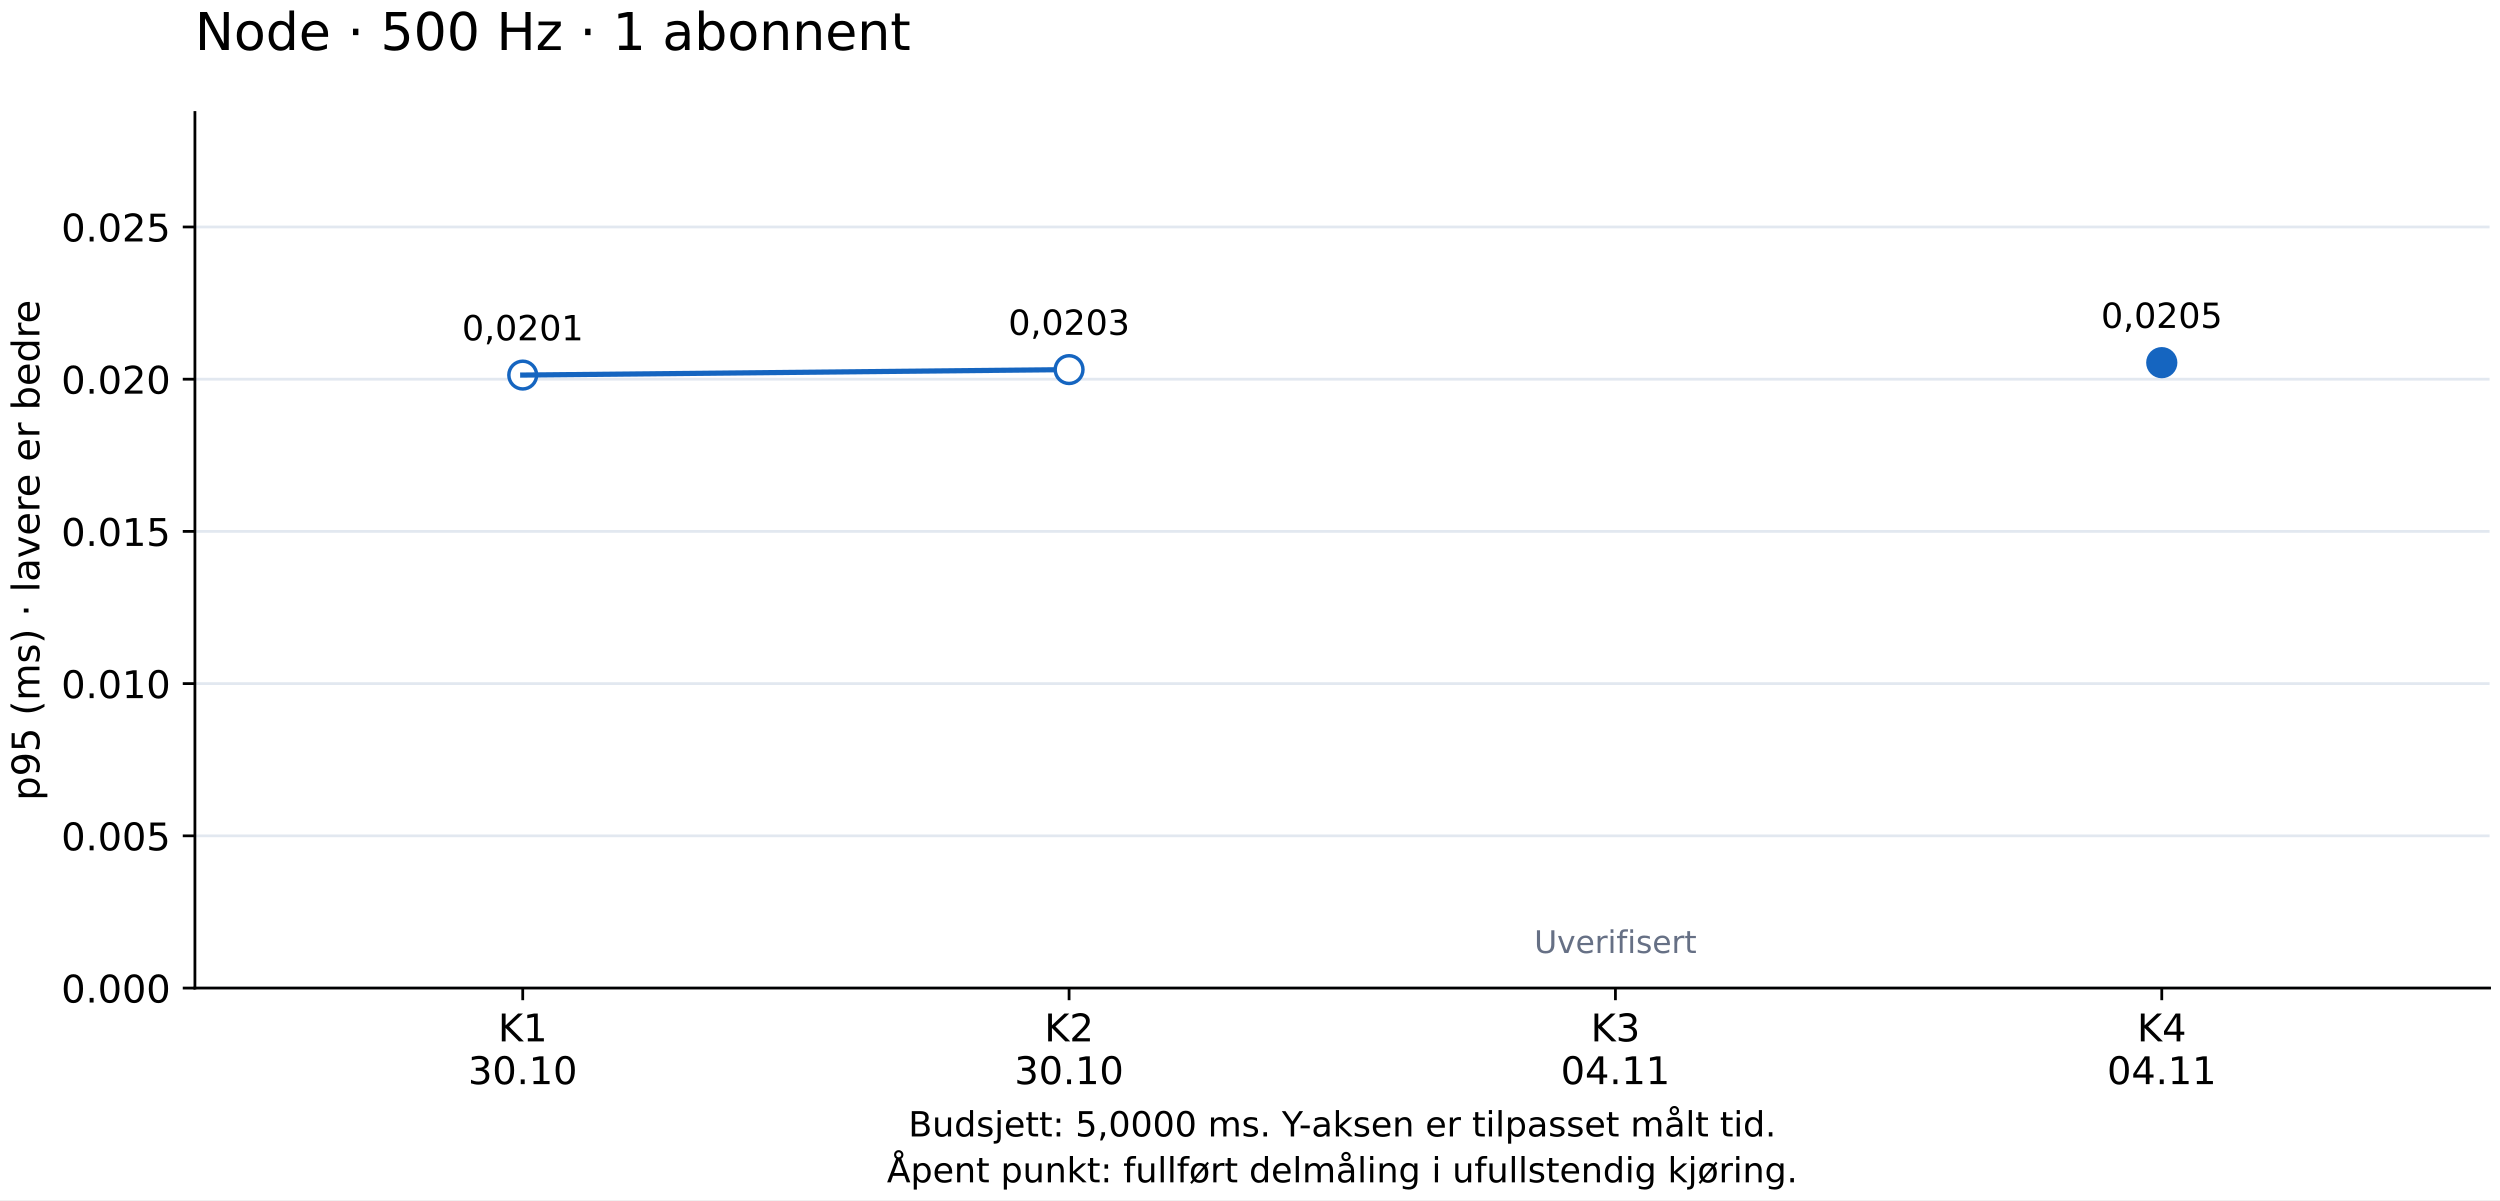
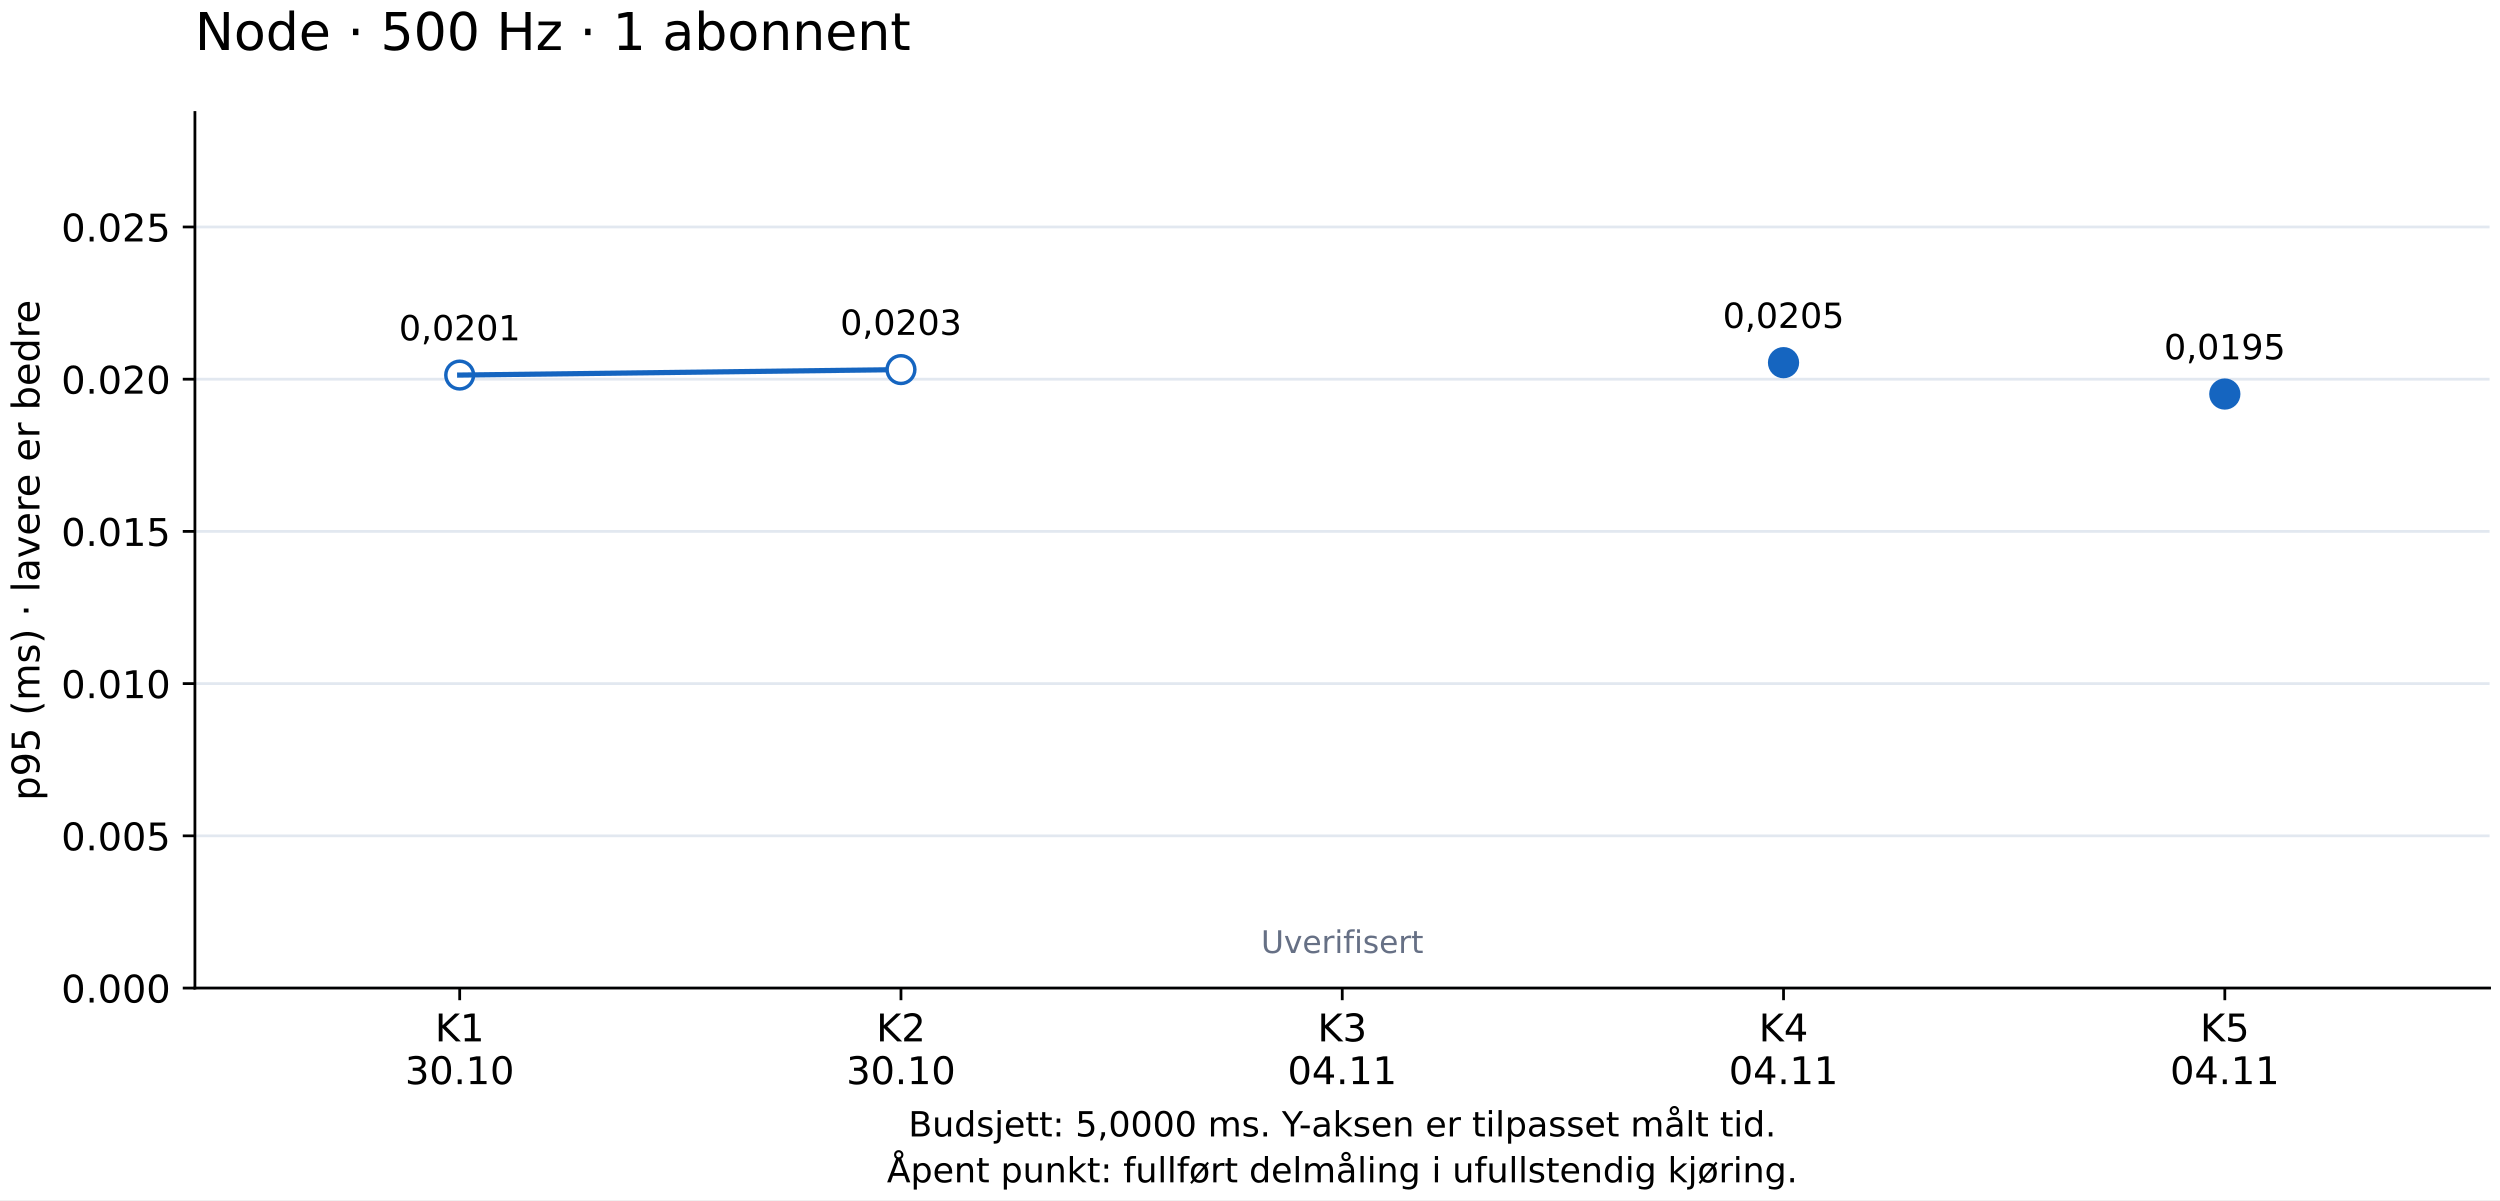
<svg xmlns="http://www.w3.org/2000/svg" xmlns:xlink="http://www.w3.org/1999/xlink" width="720pt" height="345.6pt" viewBox="0 0 720 345.6" version="1.1">
  <defs>
    <style type="text/css">*{stroke-linejoin: round; stroke-linecap: butt}</style>
  </defs>
  <g id="figure_1">
    <g id="patch_1">
      <path d="M 0 345.6  L 720 345.6  L 720 0  L 0 0  z " style="fill: #ffffff" />
    </g>
    <g id="axes_1">
      <g id="patch_2">
        <path d="M 56.137 284.558  L 717 284.558  L 717 32.398  L 56.137 32.398  z " style="fill: #ffffff" />
      </g>
      <g id="matplotlib.axis_1">
        <g id="xtick_1">
          <g id="line2d_1">
            <defs>
              <path id="m3a9fe52da0" d="M 0 0  L 0 3.5  " style="stroke: #000000; stroke-width: 0.8" />
            </defs>
            <g>
-               <use xlink:href="#m3a9fe52da0" x="150.546" y="284.558" style="stroke: #000000; stroke-width: 0.8" />
+               <use xlink:href="#m3a9fe52da0" x="132.39" y="284.558" style="stroke: #000000; stroke-width: 0.8" />
            </g>
          </g>
          <g id="text_1">
-             <text style="font-size: 11px; font-family: 'DejaVu Sans'" transform="translate(143.4399 299.9161)">K1</text>
-             <text style="font-size: 11px; font-family: 'DejaVu Sans'" transform="translate(134.8006 312.2337)">30.10</text>
+             <text style="font-size: 11px; font-family: 'DejaVu Sans'" transform="translate(125.2843 299.9161)">K1</text>
+             <text style="font-size: 11px; font-family: 'DejaVu Sans'" transform="translate(116.645 312.2337)">30.10</text>
          </g>
        </g>
        <g id="xtick_2">
          <g id="line2d_2">
            <g>
-               <use xlink:href="#m3a9fe52da0" x="307.894" y="284.558" style="stroke: #000000; stroke-width: 0.8" />
+               <use xlink:href="#m3a9fe52da0" x="259.479" y="284.558" style="stroke: #000000; stroke-width: 0.8" />
            </g>
          </g>
          <g id="text_2">
-             <text style="font-size: 11px; font-family: 'DejaVu Sans'" transform="translate(300.7881 299.9161)">K2</text>
-             <text style="font-size: 11px; font-family: 'DejaVu Sans'" transform="translate(292.1488 312.2337)">30.10</text>
+             <text style="font-size: 11px; font-family: 'DejaVu Sans'" transform="translate(252.3733 299.9161)">K2</text>
+             <text style="font-size: 11px; font-family: 'DejaVu Sans'" transform="translate(243.734 312.2337)">30.10</text>
          </g>
        </g>
        <g id="xtick_3">
          <g id="line2d_3">
            <g>
-               <use xlink:href="#m3a9fe52da0" x="465.243" y="284.558" style="stroke: #000000; stroke-width: 0.8" />
+               <use xlink:href="#m3a9fe52da0" x="386.568" y="284.558" style="stroke: #000000; stroke-width: 0.8" />
            </g>
          </g>
          <g id="text_3">
-             <text style="font-size: 11px; font-family: 'DejaVu Sans'" transform="translate(458.1364 299.9161)">K3</text>
-             <text style="font-size: 11px; font-family: 'DejaVu Sans'" transform="translate(449.4971 312.2337)">04.11</text>
+             <text style="font-size: 11px; font-family: 'DejaVu Sans'" transform="translate(379.4623 299.9161)">K3</text>
+             <text style="font-size: 11px; font-family: 'DejaVu Sans'" transform="translate(370.823 312.2337)">04.11</text>
          </g>
        </g>
        <g id="xtick_4">
          <g id="line2d_4">
            <g>
-               <use xlink:href="#m3a9fe52da0" x="622.591" y="284.558" style="stroke: #000000; stroke-width: 0.8" />
+               <use xlink:href="#m3a9fe52da0" x="513.657" y="284.558" style="stroke: #000000; stroke-width: 0.8" />
            </g>
          </g>
          <g id="text_4">
-             <text style="font-size: 11px; font-family: 'DejaVu Sans'" transform="translate(615.4846 299.9161)">K4</text>
-             <text style="font-size: 11px; font-family: 'DejaVu Sans'" transform="translate(606.8453 312.2337)">04.11</text>
-           </g>
-         </g>
-         <g id="text_5">
+             <text style="font-size: 11px; font-family: 'DejaVu Sans'" transform="translate(506.5512 299.9161)">K4</text>
+             <text style="font-size: 11px; font-family: 'DejaVu Sans'" transform="translate(497.9119 312.2337)">04.11</text>
+           </g>
+         </g>
+         <g id="xtick_5">
+           <g id="line2d_5">
+             <g>
+               <use xlink:href="#m3a9fe52da0" x="640.746" y="284.558" style="stroke: #000000; stroke-width: 0.8" />
+             </g>
+           </g>
+           <g id="text_5">
+             <text style="font-size: 11px; font-family: 'DejaVu Sans'" transform="translate(633.6402 299.9161)">K5</text>
+             <text style="font-size: 11px; font-family: 'DejaVu Sans'" transform="translate(625.0009 312.2337)">04.11</text>
+           </g>
+         </g>
+         <g id="text_6">
          <text style="font-size: 10px; font-family: 'DejaVu Sans'" transform="translate(261.613 327.301)">Budsjett: 5,0000 ms. Y-aksen er tilpasset målt tid.</text>
          <text style="font-size: 10px; font-family: 'DejaVu Sans'" transform="translate(255.4122 340.5201)">Åpent punkt: fullført delmåling i ufullstendig kjøring.</text>
        </g>
      </g>
      <g id="matplotlib.axis_2">
        <g id="ytick_1">
-           <g id="line2d_5">
-             <path d="M 56.137 284.558  L 717 284.558  " clip-path="url(#pd9fed066c4)" style="fill: none; stroke: #e2e8f0; stroke-width: 0.8; stroke-linecap: square" />
-           </g>
          <g id="line2d_6">
+             <path d="M 56.137 284.558  L 717 284.558  " clip-path="url(#p6524d52d95)" style="fill: none; stroke: #e2e8f0; stroke-width: 0.8; stroke-linecap: square" />
+           </g>
+           <g id="line2d_7">
            <defs>
              <path id="m56f8623be5" d="M 0 0  L -3.5 0  " style="stroke: #000000; stroke-width: 0.8" />
            </defs>
            <g>
              <use xlink:href="#m56f8623be5" x="56.137" y="284.558" style="stroke: #000000; stroke-width: 0.8" />
            </g>
          </g>
-           <g id="text_6">
+           <g id="text_7">
            <text style="font-size: 11px; font-family: 'DejaVu Sans'; text-anchor: end" x="49.137" y="288.737" transform="rotate(-0 49.13712 288.7369)">0.000</text>
          </g>
        </g>
        <g id="ytick_2">
-           <g id="line2d_7">
-             <path d="M 56.137 240.719  L 717 240.719  " clip-path="url(#pd9fed066c4)" style="fill: none; stroke: #e2e8f0; stroke-width: 0.8; stroke-linecap: square" />
-           </g>
          <g id="line2d_8">
+             <path d="M 56.137 240.719  L 717 240.719  " clip-path="url(#p6524d52d95)" style="fill: none; stroke: #e2e8f0; stroke-width: 0.8; stroke-linecap: square" />
+           </g>
+           <g id="line2d_9">
            <g>
              <use xlink:href="#m56f8623be5" x="56.137" y="240.719" style="stroke: #000000; stroke-width: 0.8" />
            </g>
          </g>
-           <g id="text_7">
+           <g id="text_8">
            <text style="font-size: 11px; font-family: 'DejaVu Sans'; text-anchor: end" x="49.137" y="244.899" transform="rotate(-0 49.13712 244.8986)">0.005</text>
          </g>
        </g>
        <g id="ytick_3">
-           <g id="line2d_9">
-             <path d="M 56.137 196.881  L 717 196.881  " clip-path="url(#pd9fed066c4)" style="fill: none; stroke: #e2e8f0; stroke-width: 0.8; stroke-linecap: square" />
-           </g>
          <g id="line2d_10">
+             <path d="M 56.137 196.881  L 717 196.881  " clip-path="url(#p6524d52d95)" style="fill: none; stroke: #e2e8f0; stroke-width: 0.8; stroke-linecap: square" />
+           </g>
+           <g id="line2d_11">
            <g>
              <use xlink:href="#m56f8623be5" x="56.137" y="196.881" style="stroke: #000000; stroke-width: 0.8" />
            </g>
          </g>
-           <g id="text_8">
+           <g id="text_9">
            <text style="font-size: 11px; font-family: 'DejaVu Sans'; text-anchor: end" x="49.137" y="201.06" transform="rotate(-0 49.13712 201.0602)">0.010</text>
          </g>
        </g>
        <g id="ytick_4">
-           <g id="line2d_11">
-             <path d="M 56.137 153.043  L 717 153.043  " clip-path="url(#pd9fed066c4)" style="fill: none; stroke: #e2e8f0; stroke-width: 0.8; stroke-linecap: square" />
-           </g>
          <g id="line2d_12">
+             <path d="M 56.137 153.043  L 717 153.043  " clip-path="url(#p6524d52d95)" style="fill: none; stroke: #e2e8f0; stroke-width: 0.8; stroke-linecap: square" />
+           </g>
+           <g id="line2d_13">
            <g>
              <use xlink:href="#m56f8623be5" x="56.137" y="153.043" style="stroke: #000000; stroke-width: 0.8" />
            </g>
          </g>
-           <g id="text_9">
+           <g id="text_10">
            <text style="font-size: 11px; font-family: 'DejaVu Sans'; text-anchor: end" x="49.137" y="157.222" transform="rotate(-0 49.13712 157.2219)">0.015</text>
          </g>
        </g>
        <g id="ytick_5">
-           <g id="line2d_13">
-             <path d="M 56.137 109.204  L 717 109.204  " clip-path="url(#pd9fed066c4)" style="fill: none; stroke: #e2e8f0; stroke-width: 0.8; stroke-linecap: square" />
-           </g>
          <g id="line2d_14">
+             <path d="M 56.137 109.204  L 717 109.204  " clip-path="url(#p6524d52d95)" style="fill: none; stroke: #e2e8f0; stroke-width: 0.8; stroke-linecap: square" />
+           </g>
+           <g id="line2d_15">
            <g>
              <use xlink:href="#m56f8623be5" x="56.137" y="109.204" style="stroke: #000000; stroke-width: 0.8" />
            </g>
          </g>
-           <g id="text_10">
+           <g id="text_11">
            <text style="font-size: 11px; font-family: 'DejaVu Sans'; text-anchor: end" x="49.137" y="113.384" transform="rotate(-0 49.13712 113.3836)">0.020</text>
          </g>
        </g>
        <g id="ytick_6">
-           <g id="line2d_15">
-             <path d="M 56.137 65.366  L 717 65.366  " clip-path="url(#pd9fed066c4)" style="fill: none; stroke: #e2e8f0; stroke-width: 0.8; stroke-linecap: square" />
-           </g>
          <g id="line2d_16">
+             <path d="M 56.137 65.366  L 717 65.366  " clip-path="url(#p6524d52d95)" style="fill: none; stroke: #e2e8f0; stroke-width: 0.8; stroke-linecap: square" />
+           </g>
+           <g id="line2d_17">
            <g>
              <use xlink:href="#m56f8623be5" x="56.137" y="65.366" style="stroke: #000000; stroke-width: 0.8" />
            </g>
          </g>
-           <g id="text_11">
+           <g id="text_12">
            <text style="font-size: 11px; font-family: 'DejaVu Sans'; text-anchor: end" x="49.137" y="69.545" transform="rotate(-0 49.13712 69.54522)">0.025</text>
          </g>
        </g>
-         <g id="text_12">
+         <g id="text_13">
          <text style="font-size: 11px; font-family: 'DejaVu Sans'; text-anchor: middle" x="11.359" y="158.478" transform="rotate(-90 11.35852 158.4778)">p95 (ms) · lavere er bedre</text>
        </g>
      </g>
-       <g id="line2d_17">
-         <path d="M 150.546 108.021  " clip-path="url(#pd9fed066c4)" style="fill: none; stroke: #1565c0; stroke-width: 1.5; stroke-linecap: square" />
+       <g id="line2d_18">
+         <path d="M 132.39 108.021  " clip-path="url(#p6524d52d95)" style="fill: none; stroke: #1565c0; stroke-width: 1.5; stroke-linecap: square" />
        <defs>
          <path id="mcfa522ccff" d="M 0 4  C 1.061 4 2.078 3.579 2.828 2.828  C 3.579 2.078 4 1.061 4 0  C 4 -1.061 3.579 -2.078 2.828 -2.828  C 2.078 -3.579 1.061 -4 0 -4  C -1.061 -4 -2.078 -3.579 -2.828 -2.828  C -3.579 -2.078 -4 -1.061 -4 0  C -4 1.061 -3.579 2.078 -2.828 2.828  C -2.078 3.579 -1.061 4 0 4  z " style="stroke: #1565c0" />
        </defs>
-         <g clip-path="url(#pd9fed066c4)">
-           <use xlink:href="#mcfa522ccff" x="150.546" y="108.021" style="fill: #ffffff; stroke: #1565c0" />
-         </g>
-       </g>
-       <g id="line2d_18">
-         <path d="M 150.546 108.021  L 307.894 106.443  " clip-path="url(#pd9fed066c4)" style="fill: none; stroke: #1565c0; stroke-width: 1.5; stroke-linecap: square" />
+         <g clip-path="url(#p6524d52d95)">
+           <use xlink:href="#mcfa522ccff" x="132.39" y="108.021" style="fill: #ffffff; stroke: #1565c0" />
+         </g>
      </g>
      <g id="line2d_19">
-         <path d="M 307.894 106.443  " clip-path="url(#pd9fed066c4)" style="fill: none; stroke: #1565c0; stroke-width: 1.5; stroke-linecap: square" />
-         <g clip-path="url(#pd9fed066c4)">
-           <use xlink:href="#mcfa522ccff" x="307.894" y="106.443" style="fill: #ffffff; stroke: #1565c0" />
-         </g>
+         <path d="M 132.39 108.021  L 259.479 106.443  " clip-path="url(#p6524d52d95)" style="fill: none; stroke: #1565c0; stroke-width: 1.5; stroke-linecap: square" />
      </g>
      <g id="line2d_20">
-         <path d="M 622.591 104.444  " clip-path="url(#pd9fed066c4)" style="fill: none; stroke: #1565c0; stroke-width: 1.5; stroke-linecap: square" />
+         <path d="M 259.479 106.443  " clip-path="url(#p6524d52d95)" style="fill: none; stroke: #1565c0; stroke-width: 1.5; stroke-linecap: square" />
+         <g clip-path="url(#p6524d52d95)">
+           <use xlink:href="#mcfa522ccff" x="259.479" y="106.443" style="fill: #ffffff; stroke: #1565c0" />
+         </g>
+       </g>
+       <g id="line2d_21">
+         <path d="M 513.657 104.444  " clip-path="url(#p6524d52d95)" style="fill: none; stroke: #1565c0; stroke-width: 1.5; stroke-linecap: square" />
        <defs>
          <path id="mcbb12d0c3e" d="M 0 4  C 1.061 4 2.078 3.579 2.828 2.828  C 3.579 2.078 4 1.061 4 0  C 4 -1.061 3.579 -2.078 2.828 -2.828  C 2.078 -3.579 1.061 -4 0 -4  C -1.061 -4 -2.078 -3.579 -2.828 -2.828  C -3.579 -2.078 -4 -1.061 -4 0  C -4 1.061 -3.579 2.078 -2.828 2.828  C -2.078 3.579 -1.061 4 0 4  z " style="stroke: #1565c0" />
        </defs>
-         <g clip-path="url(#pd9fed066c4)">
-           <use xlink:href="#mcbb12d0c3e" x="622.591" y="104.444" style="fill: #1565c0; stroke: #1565c0" />
+         <g clip-path="url(#p6524d52d95)">
+           <use xlink:href="#mcbb12d0c3e" x="513.657" y="104.444" style="fill: #1565c0; stroke: #1565c0" />
+         </g>
+       </g>
+       <g id="line2d_22">
+         <path d="M 640.746 113.483  " clip-path="url(#p6524d52d95)" style="fill: none; stroke: #1565c0; stroke-width: 1.5; stroke-linecap: square" />
+         <g clip-path="url(#p6524d52d95)">
+           <use xlink:href="#mcbb12d0c3e" x="640.746" y="113.483" style="fill: #1565c0; stroke: #1565c0" />
        </g>
      </g>
      <g id="patch_3">
        <path d="M 56.137 284.558  L 56.137 32.398  " style="fill: none; stroke: #000000; stroke-width: 0.8; stroke-linejoin: miter; stroke-linecap: square" />
      </g>
      <g id="patch_4">
        <path d="M 56.137 284.558  L 717 284.558  " style="fill: none; stroke: #000000; stroke-width: 0.8; stroke-linejoin: miter; stroke-linecap: square" />
      </g>
-       <g id="text_13">
-         <text style="font-size: 10px; font-family: 'DejaVu Sans'; text-anchor: middle" x="150.546" y="98.021" transform="rotate(-0 150.5461 98.02079)">0,0201</text>
-       </g>
      <g id="text_14">
-         <text style="font-size: 10px; font-family: 'DejaVu Sans'; text-anchor: middle" x="307.894" y="96.443" transform="rotate(-0 307.8943 96.44261)">0,0203</text>
+         <text style="font-size: 10px; font-family: 'DejaVu Sans'; text-anchor: middle" x="132.39" y="98.021" transform="rotate(-0 132.3905 98.02079)">0,0201</text>
      </g>
      <g id="text_15">
-         <text style="font-size: 9px; font-family: 'DejaVu Sans'; text-anchor: middle; fill: #667085" x="465.243" y="274.471" transform="rotate(-0 465.2426 274.4714)">Uverifisert</text>
+         <text style="font-size: 10px; font-family: 'DejaVu Sans'; text-anchor: middle" x="259.479" y="96.443" transform="rotate(-0 259.4795 96.44261)">0,0203</text>
      </g>
      <g id="text_16">
-         <text style="font-size: 10px; font-family: 'DejaVu Sans'; text-anchor: middle" x="622.591" y="94.444" transform="rotate(-0 622.5908 94.44358)">0,0205</text>
+         <text style="font-size: 9px; font-family: 'DejaVu Sans'; text-anchor: middle; fill: #667085" x="386.568" y="274.471" transform="rotate(-0 386.5684 274.4714)">Uverifisert</text>
      </g>
      <g id="text_17">
+         <text style="font-size: 10px; font-family: 'DejaVu Sans'; text-anchor: middle" x="513.657" y="94.444" transform="rotate(-0 513.6574 94.44358)">0,0205</text>
+       </g>
+       <g id="text_18">
+         <text style="font-size: 10px; font-family: 'DejaVu Sans'; text-anchor: middle" x="640.746" y="103.483" transform="rotate(-0 640.7464 103.483)">0,0195</text>
+       </g>
+       <g id="text_19">
        <text style="font-size: 15px; font-family: 'DejaVu Sans'; text-anchor: start" x="56.137" y="14.398" transform="rotate(-0 56.13712 14.3979)">Node · 500 Hz · 1 abonnent</text>
      </g>
    </g>
  </g>
  <defs>
-     <clipPath id="pd9fed066c4">
+     <clipPath id="p6524d52d95">
      <rect x="56.137" y="32.398" width="660.863" height="252.16" />
    </clipPath>
  </defs>
</svg>
